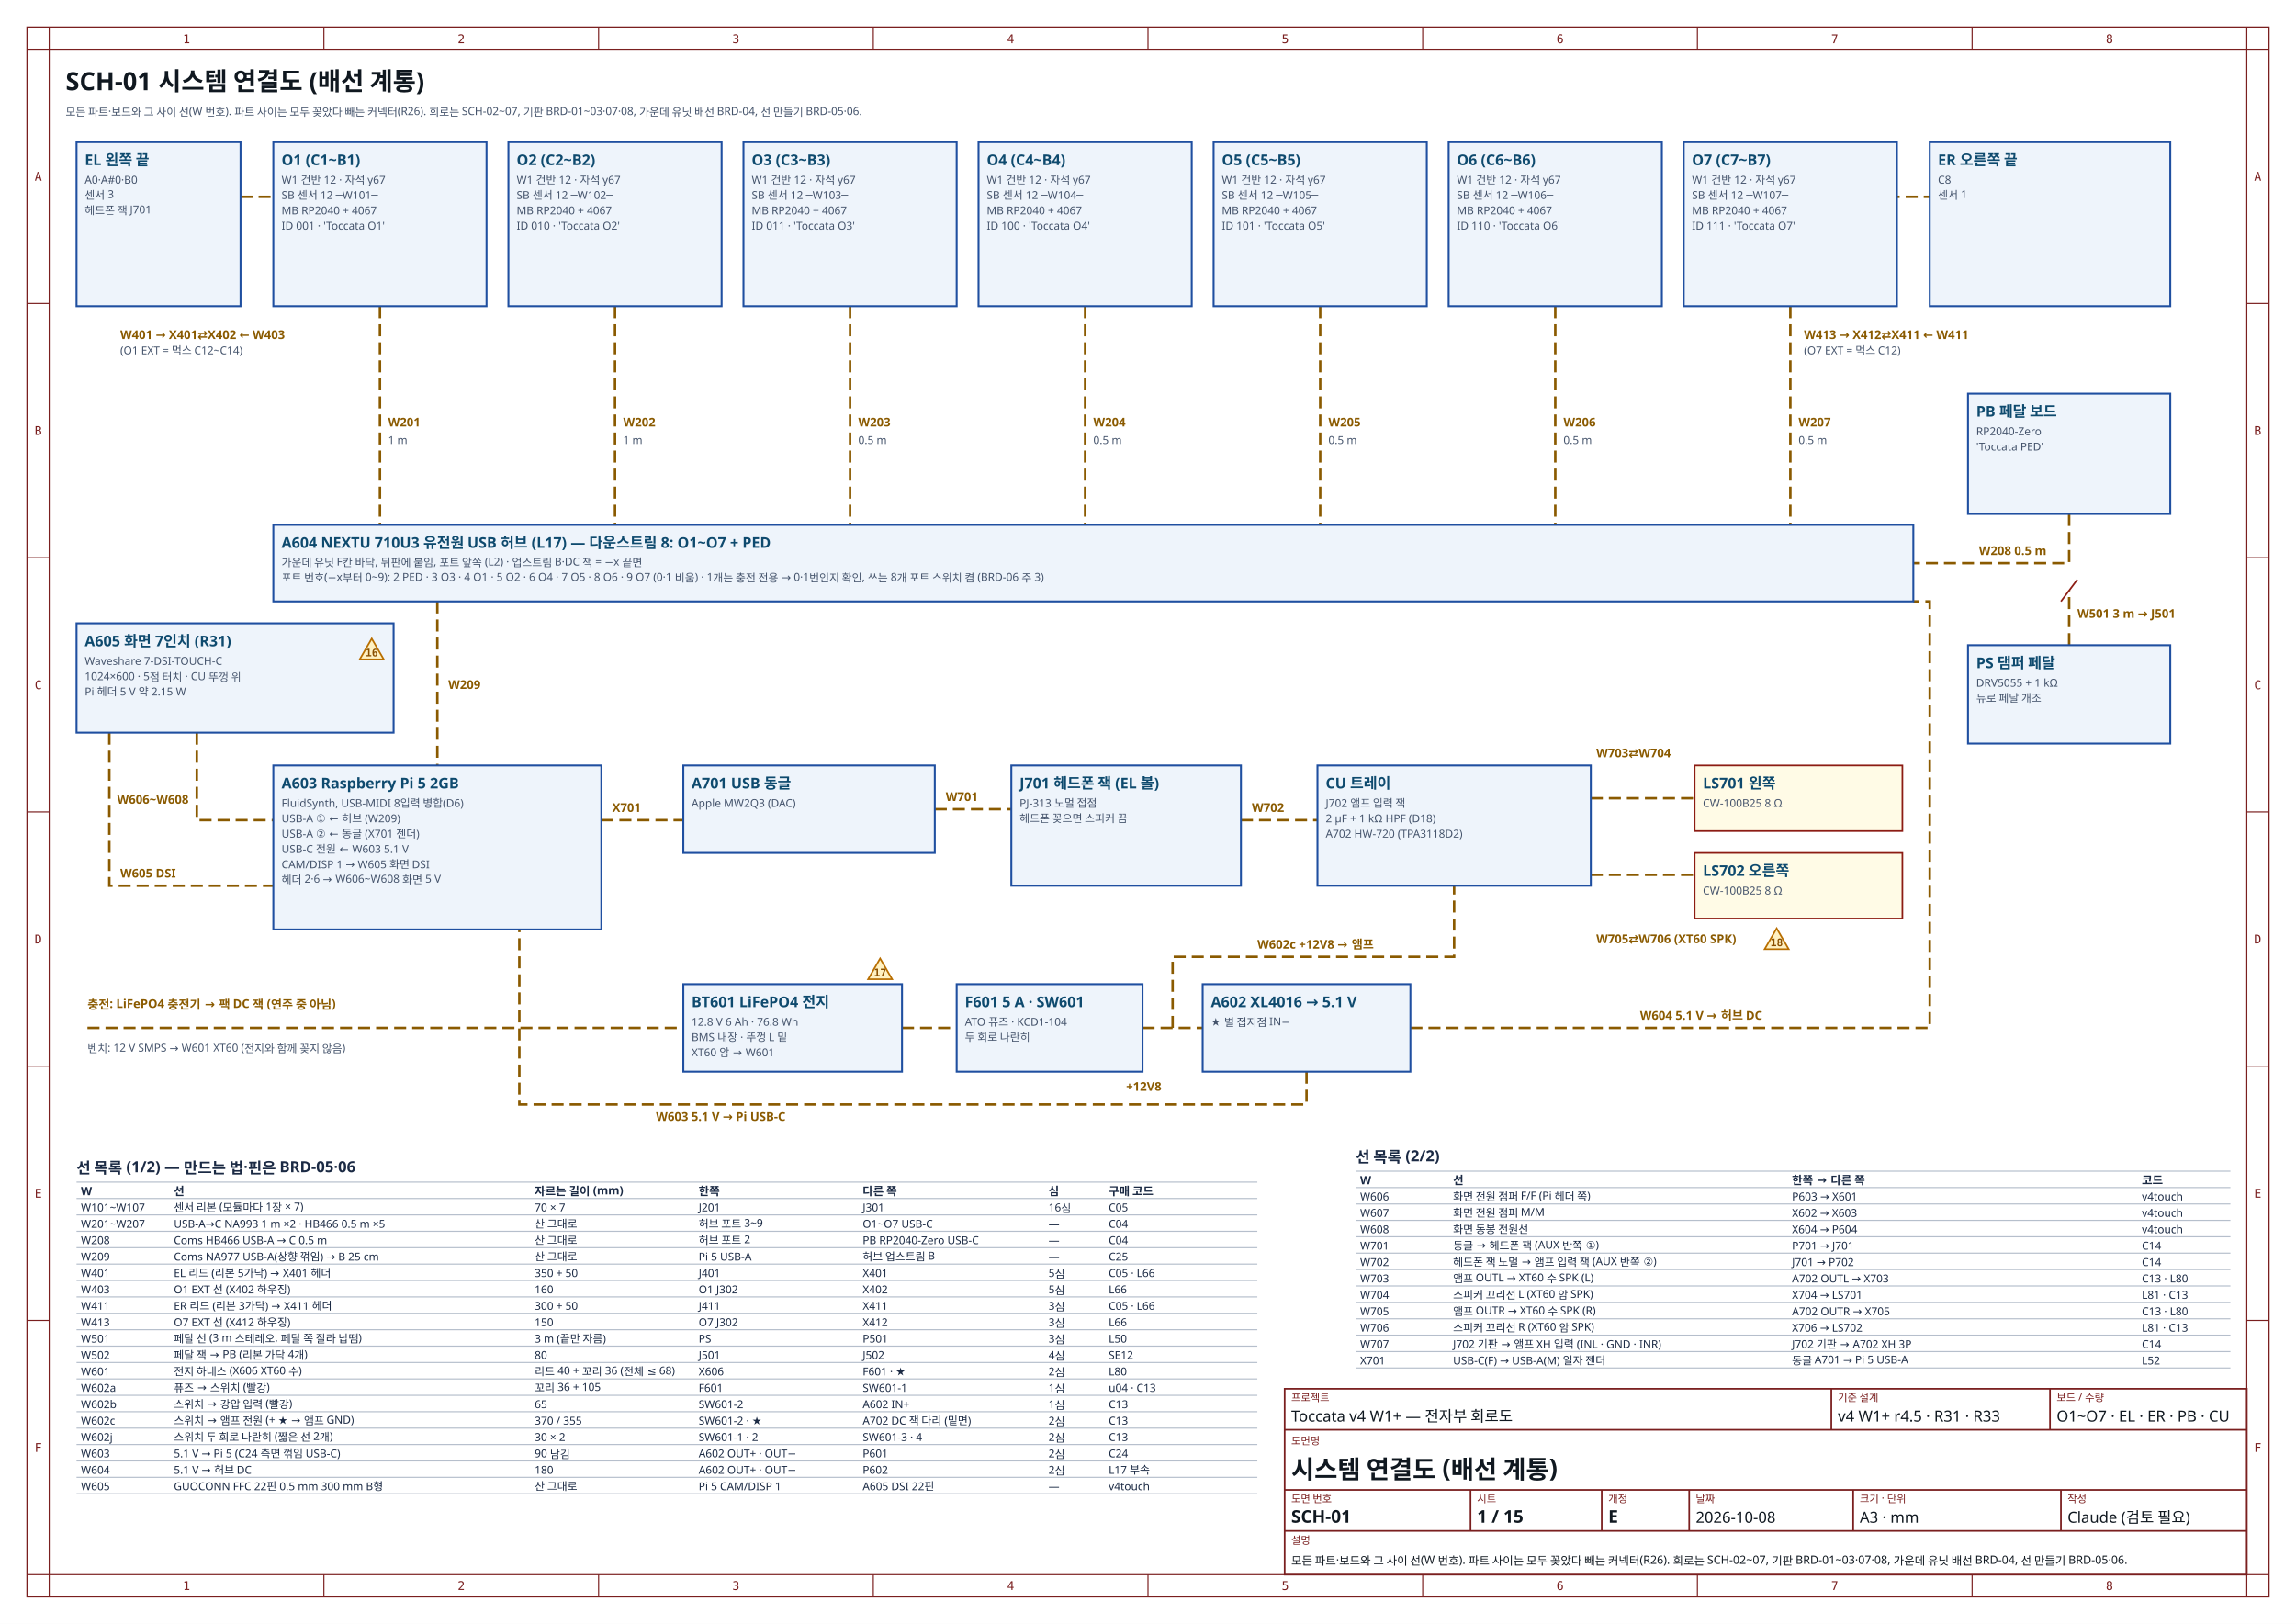
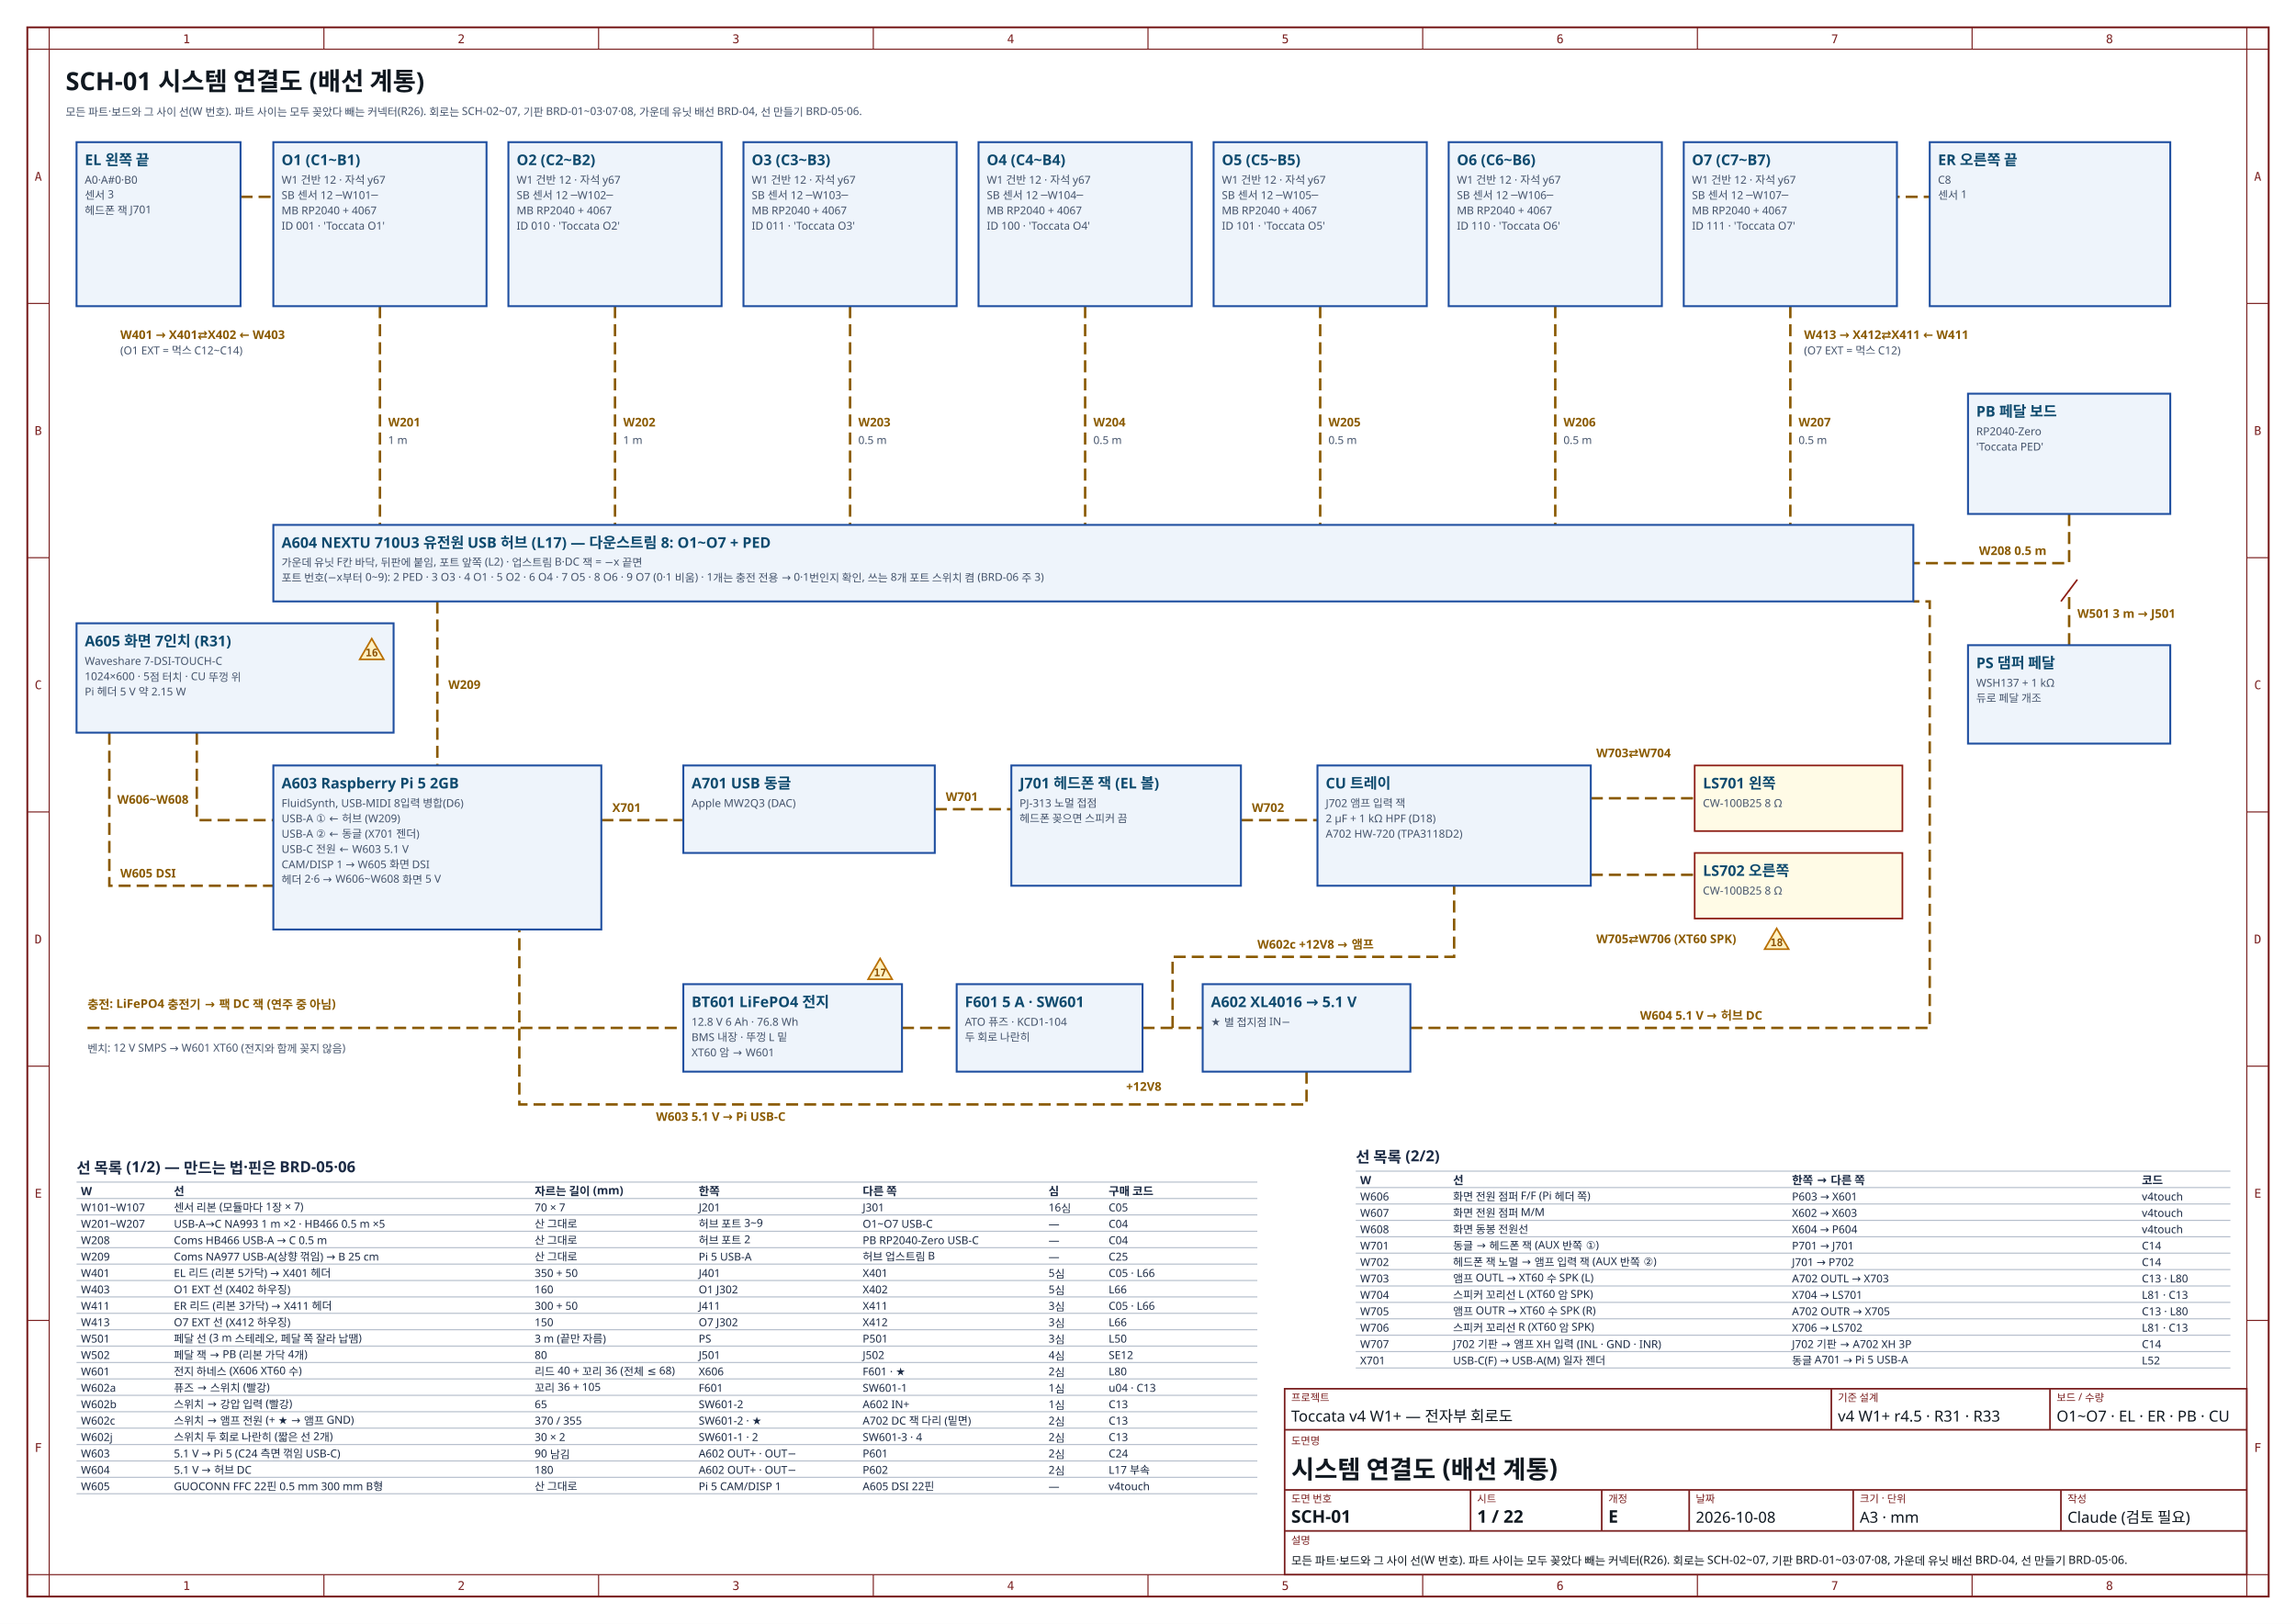
<svg xmlns="http://www.w3.org/2000/svg" viewBox="0 0 420.0 297.0" width="420.0mm" height="297.0mm" font-family="'IBM Plex Sans KR','Apple SD Gothic Neo','Noto Sans KR','Malgun Gothic',sans-serif">
  <style>
.frame{fill:none;stroke:#7a1f1f;stroke-width:.35}
.frame2{fill:none;stroke:#7a1f1f;stroke-width:.2}
.zone{font:2.2px 'IBM Plex Mono',Menlo,Consolas,monospace;fill:#7a1f1f;text-anchor:middle}
.tb{fill:none;stroke:#7a1f1f;stroke-width:.3}
.tbk{font:1.9px 'IBM Plex Sans KR','Apple SD Gothic Neo','Noto Sans KR','Malgun Gothic',sans-serif;fill:#7a1f1f}
.tbv{font:2.8px 'IBM Plex Sans KR','Apple SD Gothic Neo','Noto Sans KR','Malgun Gothic',sans-serif;fill:#101820}
.tbt{font:600 4.6px 'IBM Plex Sans KR','Apple SD Gothic Neo','Noto Sans KR','Malgun Gothic',sans-serif;fill:#101820}
.tbs{font:600 3.2px 'IBM Plex Sans KR','Apple SD Gothic Neo','Noto Sans KR','Malgun Gothic',sans-serif;fill:#101820}
.wire{fill:none;stroke:#0b7a2a;stroke-width:.3;stroke-linecap:round;stroke-linejoin:round}
.bus{fill:none;stroke:#1f4fa0;stroke-width:.8}
.cable{fill:none;stroke:#8a5a00;stroke-width:.45;stroke-dasharray:2.2 1.1}
.jn{fill:#0b7a2a}
.body{fill:#fffbe6;stroke:#8c1c13;stroke-width:.3}
.bodyl{fill:none;stroke:#8c1c13;stroke-width:.3}
.bodyf{fill:#8c1c13;stroke:#8c1c13;stroke-width:.2}
.mod{fill:#eef4fb;stroke:#1f4fa0;stroke-width:.35}
.modl{fill:none;stroke:#1f4fa0;stroke-width:.3}
.pinl{stroke:#8c1c13;stroke-width:.3}
.pinnum{font:1.9px 'IBM Plex Mono',Menlo,Consolas,monospace;fill:#a3281b}
.pinname{font:2.3px 'IBM Plex Mono',Menlo,Consolas,monospace;fill:#0e5e5e}
.pinnameh{font:2.3px 'IBM Plex Sans KR','Apple SD Gothic Neo','Noto Sans KR','Malgun Gothic',sans-serif;fill:#0e5e5e}
.ref{font:600 2.7px 'IBM Plex Sans KR','Apple SD Gothic Neo','Noto Sans KR','Malgun Gothic',sans-serif;fill:#0e4a6e}
.val{font:2.4px 'IBM Plex Sans KR','Apple SD Gothic Neo','Noto Sans KR','Malgun Gothic',sans-serif;fill:#0e4a6e}
.part{font:1.9px 'IBM Plex Sans KR','Apple SD Gothic Neo','Noto Sans KR','Malgun Gothic',sans-serif;fill:#56657a}
.lbl{font:600 2.4px 'IBM Plex Mono',Menlo,Consolas,monospace;fill:#101820}
.glbl{fill:#fff;stroke:#7a1f1f;stroke-width:.3}
.glblt{font:600 2.2px 'IBM Plex Mono',Menlo,Consolas,monospace;fill:#7a1f1f}
.pwr{fill:none;stroke:#7a1f1f;stroke-width:.35}
.pwrt{font:600 2.4px 'IBM Plex Mono',Menlo,Consolas,monospace;fill:#7a1f1f}
.nc{stroke:#1f4fa0;stroke-width:.35}
.note{font:2.35px 'IBM Plex Sans KR','Apple SD Gothic Neo','Noto Sans KR','Malgun Gothic',sans-serif;fill:#1b2a44}
.noteb{font:600 2.8px 'IBM Plex Sans KR','Apple SD Gothic Neo','Noto Sans KR','Malgun Gothic',sans-serif;fill:#1b2a44}
.notes{font:2.0px 'IBM Plex Sans KR','Apple SD Gothic Neo','Noto Sans KR','Malgun Gothic',sans-serif;fill:#44536b}
.box{fill:none;stroke:#8a96ab;stroke-width:.25;stroke-dasharray:1.5 1}
.boxt{font:600 2.6px 'IBM Plex Sans KR','Apple SD Gothic Neo','Noto Sans KR','Malgun Gothic',sans-serif;fill:#44536b}
.tblh{font:600 2.1px 'IBM Plex Sans KR','Apple SD Gothic Neo','Noto Sans KR','Malgun Gothic',sans-serif;fill:#1b2a44}
.tbl{font:2.0px 'IBM Plex Sans KR','Apple SD Gothic Neo','Noto Sans KR','Malgun Gothic',sans-serif;fill:#1b2a44}
.tblm{font:2.0px 'IBM Plex Mono',Menlo,Consolas,monospace;fill:#1b2a44}
.tline{stroke:#b6bfcc;stroke-width:.2}
.chg{fill:#fff1c2;stroke:#b86e00;stroke-width:.3}
.chgt{font:600 1.9px 'IBM Plex Mono',Menlo,Consolas,monospace;fill:#8a4f00;text-anchor:middle}
.cabt{font:600 2.2px 'IBM Plex Sans KR','Apple SD Gothic Neo','Noto Sans KR','Malgun Gothic',sans-serif;fill:#8a5a00}
</style>
  <rect width="420.0" height="297.0" fill="#fff" />
  <rect x="5.0" y="5.0" width="410.0" height="287.0" class="frame" />
  <rect x="9.0" y="9.0" width="402.0" height="279.0" class="frame2" />
  <line x1="9.00" y1="5.0" x2="9.00" y2="9.0" class="frame2" />
  <line x1="9.00" y1="288.0" x2="9.00" y2="292.0" class="frame2" />
  <line x1="59.25" y1="5.0" x2="59.25" y2="9.0" class="frame2" />
  <line x1="59.25" y1="288.0" x2="59.25" y2="292.0" class="frame2" />
  <line x1="109.50" y1="5.0" x2="109.50" y2="9.0" class="frame2" />
  <line x1="109.50" y1="288.0" x2="109.50" y2="292.0" class="frame2" />
  <line x1="159.75" y1="5.0" x2="159.75" y2="9.0" class="frame2" />
  <line x1="159.75" y1="288.0" x2="159.75" y2="292.0" class="frame2" />
  <line x1="210.00" y1="5.0" x2="210.00" y2="9.0" class="frame2" />
  <line x1="210.00" y1="288.0" x2="210.00" y2="292.0" class="frame2" />
  <line x1="260.25" y1="5.0" x2="260.25" y2="9.0" class="frame2" />
  <line x1="260.25" y1="288.0" x2="260.25" y2="292.0" class="frame2" />
  <line x1="310.50" y1="5.0" x2="310.50" y2="9.0" class="frame2" />
  <line x1="310.50" y1="288.0" x2="310.50" y2="292.0" class="frame2" />
  <line x1="360.75" y1="5.0" x2="360.75" y2="9.0" class="frame2" />
  <line x1="360.75" y1="288.0" x2="360.75" y2="292.0" class="frame2" />
  <line x1="411.00" y1="5.0" x2="411.00" y2="9.0" class="frame2" />
  <line x1="411.00" y1="288.0" x2="411.00" y2="292.0" class="frame2" />
  <text x="34.12" y="7.90" class="zone">1</text>
  <text x="34.12" y="290.80" class="zone">1</text>
  <text x="84.38" y="7.90" class="zone">2</text>
  <text x="84.38" y="290.80" class="zone">2</text>
  <text x="134.62" y="7.90" class="zone">3</text>
  <text x="134.62" y="290.80" class="zone">3</text>
  <text x="184.88" y="7.90" class="zone">4</text>
  <text x="184.88" y="290.80" class="zone">4</text>
  <text x="235.12" y="7.90" class="zone">5</text>
  <text x="235.12" y="290.80" class="zone">5</text>
  <text x="285.38" y="7.90" class="zone">6</text>
  <text x="285.38" y="290.80" class="zone">6</text>
  <text x="335.62" y="7.90" class="zone">7</text>
  <text x="335.62" y="290.80" class="zone">7</text>
  <text x="385.88" y="7.90" class="zone">8</text>
  <text x="385.88" y="290.80" class="zone">8</text>
  <line x1="5.0" y1="9.00" x2="9.0" y2="9.00" class="frame2" />
  <line x1="411.0" y1="9.00" x2="415.0" y2="9.00" class="frame2" />
  <line x1="5.0" y1="55.50" x2="9.0" y2="55.50" class="frame2" />
  <line x1="411.0" y1="55.50" x2="415.0" y2="55.50" class="frame2" />
  <line x1="5.0" y1="102.00" x2="9.0" y2="102.00" class="frame2" />
  <line x1="411.0" y1="102.00" x2="415.0" y2="102.00" class="frame2" />
  <line x1="5.0" y1="148.50" x2="9.0" y2="148.50" class="frame2" />
  <line x1="411.0" y1="148.50" x2="415.0" y2="148.50" class="frame2" />
  <line x1="5.0" y1="195.00" x2="9.0" y2="195.00" class="frame2" />
  <line x1="411.0" y1="195.00" x2="415.0" y2="195.00" class="frame2" />
  <line x1="5.0" y1="241.50" x2="9.0" y2="241.50" class="frame2" />
  <line x1="411.0" y1="241.50" x2="415.0" y2="241.50" class="frame2" />
  <line x1="5.0" y1="288.00" x2="9.0" y2="288.00" class="frame2" />
  <line x1="411.0" y1="288.00" x2="415.0" y2="288.00" class="frame2" />
  <text x="7.00" y="33.05" class="zone">A</text>
  <text x="413.00" y="33.05" class="zone">A</text>
  <text x="7.00" y="79.55" class="zone">B</text>
  <text x="413.00" y="79.55" class="zone">B</text>
  <text x="7.00" y="126.05" class="zone">C</text>
  <text x="413.00" y="126.05" class="zone">C</text>
  <text x="7.00" y="172.55" class="zone">D</text>
  <text x="413.00" y="172.55" class="zone">D</text>
  <text x="7.00" y="219.05" class="zone">E</text>
  <text x="413.00" y="219.05" class="zone">E</text>
  <text x="7.00" y="265.55" class="zone">F</text>
  <text x="413.00" y="265.55" class="zone">F</text>
  <rect x="235.00" y="254.00" width="176.0" height="34.0" class="tb" fill="#fff" />
  <line x1="235.00" y1="261.50" x2="411.00" y2="261.50" class="tb" />
  <line x1="235.00" y1="272.50" x2="411.00" y2="272.50" class="tb" />
  <line x1="235.00" y1="280.00" x2="411.00" y2="280.00" class="tb" />
  <text x="236.20" y="256.30" class="tbk">프로젝트</text>
  <text x="236.20" y="260.00" class="tbv">Toccata v4 W1+ — 전자부 회로도</text>
  <text x="336.20" y="256.30" class="tbk">기준 설계</text>
  <text x="336.20" y="260.00" class="tbv">v4 W1+ r4.5 · R31 · R33</text>
  <line x1="335.00" y1="254.00" x2="335.00" y2="261.50" class="tb" />
  <text x="376.20" y="256.30" class="tbk">보드 / 수량</text>
  <text x="376.20" y="260.00" class="tbv">O1~O7 · EL · ER · PB · CU</text>
  <line x1="375.00" y1="254.00" x2="375.00" y2="261.50" class="tb" />
  <text x="236.20" y="264.20" class="tbk">도면명</text>
  <text x="236.20" y="270.40" class="tbt">시스템 연결도 (배선 계통)</text>
  <text x="236.20" y="274.80" class="tbk">도면 번호</text>
  <text x="236.20" y="278.50" class="tbs">SCH-01</text>
  <text x="270.20" y="274.80" class="tbk">시트</text>
-   <text x="270.20" y="278.50" class="tbs">1 / 15</text>
+   <text x="270.20" y="278.50" class="tbs">1 / 22</text>
  <line x1="269.00" y1="272.50" x2="269.00" y2="280.00" class="tb" />
  <text x="294.20" y="274.80" class="tbk">개정</text>
  <text x="294.20" y="278.50" class="tbs">E</text>
  <line x1="293.00" y1="272.50" x2="293.00" y2="280.00" class="tb" />
  <text x="310.20" y="274.80" class="tbk">날짜</text>
  <text x="310.20" y="278.50" class="tbv">2026-10-08</text>
  <line x1="309.00" y1="272.50" x2="309.00" y2="280.00" class="tb" />
  <text x="340.20" y="274.80" class="tbk">크기 · 단위</text>
  <text x="340.20" y="278.50" class="tbv">A3 · mm</text>
  <line x1="339.00" y1="272.50" x2="339.00" y2="280.00" class="tb" />
  <text x="378.20" y="274.80" class="tbk">작성</text>
  <text x="378.20" y="278.50" class="tbv">Claude (검토 필요)</text>
  <line x1="377.00" y1="272.50" x2="377.00" y2="280.00" class="tb" />
  <text x="236.20" y="282.40" class="tbk">설명</text>
  <text x="236.20" y="286.20" class="tbv" style="font-size:2.1px">모든 파트·보드와 그 사이 선(W 번호). 파트 사이는 모두 꽂았다 빼는 커넥터(R26). 회로는 SCH-02~07, 기판 BRD-01~03·07·08, 가운데 유닛 배선 BRD-04, 선 만들기 BRD-05·06.</text>
  <path d="M69.50,56.00 L69.50,96.00" class="cable" />
  <path d="M112.50,56.00 L112.50,96.00" class="cable" />
  <path d="M155.50,56.00 L155.50,96.00" class="cable" />
  <path d="M198.50,56.00 L198.50,96.00" class="cable" />
  <path d="M241.50,56.00 L241.50,96.00" class="cable" />
  <path d="M284.50,56.00 L284.50,96.00" class="cable" />
  <path d="M327.50,56.00 L327.50,96.00" class="cable" />
  <path d="M44.00,36.00 L50.00,36.00" class="cable" />
  <path d="M342.00,36.00 L353.00,36.00" class="cable" />
  <path d="M378.50,94.00 L378.50,103.00 L350.00,103.00" class="cable" />
  <path d="M378.50,118.00 L378.50,108.00" class="cable" />
  <path d="M20.00,134.00 L20.00,162.00 L50.00,162.00" class="cable" />
  <path d="M36.00,134.00 L36.00,150.00 L50.00,150.00" class="cable" />
  <path d="M80.00,110.00 L80.00,140.00" class="cable" />
  <path d="M110.00,150.00 L125.00,150.00" class="cable" />
  <path d="M171.00,148.00 L185.00,148.00" class="cable" />
  <path d="M227.00,150.00 L241.00,150.00" class="cable" />
  <path d="M291.00,146.00 L310.00,146.00" class="cable" />
  <path d="M291.00,160.00 L310.00,160.00" class="cable" />
  <path d="M165.00,188.00 L175.00,188.00" class="cable" />
  <path d="M209.00,188.00 L220.00,188.00" class="cable" />
  <path d="M214.50,188.00 L214.50,175.00 L266.00,175.00 L266.00,162.00" class="cable" />
  <path d="M239.00,196.00 L239.00,202.00 L95.00,202.00 L95.00,170.00" class="cable" />
  <path d="M258.00,188.00 L353.00,188.00 L353.00,110.00 L350.00,110.00" class="cable" />
  <path d="M16.00,188.00 L125.00,188.00" class="cable" />
  <rect x="14.00" y="26.00" width="30.00" height="30.00" class="mod" />
  <rect x="50.00" y="26.00" width="39.00" height="30.00" class="mod" />
  <rect x="93.00" y="26.00" width="39.00" height="30.00" class="mod" />
  <rect x="136.00" y="26.00" width="39.00" height="30.00" class="mod" />
  <rect x="179.00" y="26.00" width="39.00" height="30.00" class="mod" />
  <rect x="222.00" y="26.00" width="39.00" height="30.00" class="mod" />
  <rect x="265.00" y="26.00" width="39.00" height="30.00" class="mod" />
  <rect x="308.00" y="26.00" width="39.00" height="30.00" class="mod" />
  <rect x="353.00" y="26.00" width="44.00" height="30.00" class="mod" />
  <rect x="50.00" y="96.00" width="300.00" height="14.00" class="mod" />
  <rect x="360.00" y="72.00" width="37.00" height="22.00" class="mod" />
  <rect x="360.00" y="118.00" width="37.00" height="18.00" class="mod" />
  <rect x="50.00" y="140.00" width="60.00" height="30.00" class="mod" />
  <rect x="14.00" y="114.00" width="58.00" height="20.00" class="mod" />
  <rect x="125.00" y="140.00" width="46.00" height="16.00" class="mod" />
  <rect x="185.00" y="140.00" width="42.00" height="22.00" class="mod" />
  <rect x="241.00" y="140.00" width="50.00" height="22.00" class="mod" />
  <rect x="310.00" y="140.00" width="38.00" height="12.00" class="body" />
  <rect x="310.00" y="156.00" width="38.00" height="12.00" class="body" />
  <rect x="125.00" y="180.00" width="40.00" height="16.00" class="mod" />
  <rect x="175.00" y="180.00" width="34.00" height="16.00" class="mod" />
  <rect x="220.00" y="180.00" width="38.00" height="16.00" class="mod" />
  <text x="15.50" y="30.20" class="ref">EL 왼쪽 끝</text>
  <text x="15.50" y="33.60" class="notes">A0·A#0·B0</text>
  <text x="15.50" y="36.40" class="notes">센서 3</text>
  <text x="15.50" y="39.20" class="notes">헤드폰 잭 J701</text>
  <text x="51.50" y="30.20" class="ref">O1 (C1~B1)</text>
  <text x="51.50" y="33.60" class="notes">W1 건반 12 · 자석 y67</text>
  <text x="51.50" y="36.40" class="notes">SB 센서 12 ─W101─</text>
  <text x="51.50" y="39.20" class="notes">MB RP2040 + 4067</text>
  <text x="51.50" y="42.00" class="notes">ID 001 · 'Toccata O1'</text>
  <text x="71.00" y="78.00" class="cabt">W201</text>
  <text x="71.00" y="81.20" class="notes">1 m</text>
  <text x="94.50" y="30.20" class="ref">O2 (C2~B2)</text>
  <text x="94.50" y="33.60" class="notes">W1 건반 12 · 자석 y67</text>
  <text x="94.50" y="36.40" class="notes">SB 센서 12 ─W102─</text>
  <text x="94.50" y="39.20" class="notes">MB RP2040 + 4067</text>
  <text x="94.50" y="42.00" class="notes">ID 010 · 'Toccata O2'</text>
  <text x="114.00" y="78.00" class="cabt">W202</text>
  <text x="114.00" y="81.20" class="notes">1 m</text>
  <text x="137.50" y="30.20" class="ref">O3 (C3~B3)</text>
  <text x="137.50" y="33.60" class="notes">W1 건반 12 · 자석 y67</text>
  <text x="137.50" y="36.40" class="notes">SB 센서 12 ─W103─</text>
  <text x="137.50" y="39.20" class="notes">MB RP2040 + 4067</text>
  <text x="137.50" y="42.00" class="notes">ID 011 · 'Toccata O3'</text>
  <text x="157.00" y="78.00" class="cabt">W203</text>
  <text x="157.00" y="81.20" class="notes">0.5 m</text>
  <text x="180.50" y="30.20" class="ref">O4 (C4~B4)</text>
  <text x="180.50" y="33.60" class="notes">W1 건반 12 · 자석 y67</text>
  <text x="180.50" y="36.40" class="notes">SB 센서 12 ─W104─</text>
  <text x="180.50" y="39.20" class="notes">MB RP2040 + 4067</text>
  <text x="180.50" y="42.00" class="notes">ID 100 · 'Toccata O4'</text>
  <text x="200.00" y="78.00" class="cabt">W204</text>
  <text x="200.00" y="81.20" class="notes">0.5 m</text>
  <text x="223.50" y="30.20" class="ref">O5 (C5~B5)</text>
  <text x="223.50" y="33.60" class="notes">W1 건반 12 · 자석 y67</text>
  <text x="223.50" y="36.40" class="notes">SB 센서 12 ─W105─</text>
  <text x="223.50" y="39.20" class="notes">MB RP2040 + 4067</text>
  <text x="223.50" y="42.00" class="notes">ID 101 · 'Toccata O5'</text>
  <text x="243.00" y="78.00" class="cabt">W205</text>
  <text x="243.00" y="81.20" class="notes">0.5 m</text>
  <text x="266.50" y="30.20" class="ref">O6 (C6~B6)</text>
  <text x="266.50" y="33.60" class="notes">W1 건반 12 · 자석 y67</text>
  <text x="266.50" y="36.40" class="notes">SB 센서 12 ─W106─</text>
  <text x="266.50" y="39.20" class="notes">MB RP2040 + 4067</text>
  <text x="266.50" y="42.00" class="notes">ID 110 · 'Toccata O6'</text>
  <text x="286.00" y="78.00" class="cabt">W206</text>
  <text x="286.00" y="81.20" class="notes">0.5 m</text>
  <text x="309.50" y="30.20" class="ref">O7 (C7~B7)</text>
  <text x="309.50" y="33.60" class="notes">W1 건반 12 · 자석 y67</text>
  <text x="309.50" y="36.40" class="notes">SB 센서 12 ─W107─</text>
  <text x="309.50" y="39.20" class="notes">MB RP2040 + 4067</text>
  <text x="309.50" y="42.00" class="notes">ID 111 · 'Toccata O7'</text>
  <text x="329.00" y="78.00" class="cabt">W207</text>
  <text x="329.00" y="81.20" class="notes">0.5 m</text>
  <text x="354.50" y="30.20" class="ref">ER 오른쪽 끝</text>
  <text x="354.50" y="33.60" class="notes">C8</text>
  <text x="354.50" y="36.40" class="notes">센서 1</text>
  <text x="22.00" y="62.00" class="cabt">W401 → X401⇄X402 ← W403</text>
  <text x="22.00" y="64.80" class="notes">(O1 EXT = 먹스 C12~C14)</text>
  <text x="330.00" y="62.00" class="cabt">W413 → X412⇄X411 ← W411</text>
  <text x="330.00" y="64.80" class="notes">(O7 EXT = 먹스 C12)</text>
  <text x="51.50" y="100.20" class="ref">A604 NEXTU 710U3 유전원 USB 허브 (L17) — 다운스트림 8: O1~O7 + PED</text>
  <text x="51.50" y="103.60" class="notes">가운데 유닛 F칸 바닥, 뒤판에 붙임, 포트 앞쪽 (L2) · 업스트림 B·DC 잭 = −x 끝면</text>
  <text x="51.50" y="106.40" class="notes">포트 번호(−x부터 0~9): 2 PED · 3 O3 · 4 O1 · 5 O2 · 6 O4 · 7 O5 · 8 O6 · 9 O7 (0·1 비움) · 1개는 충전 전용 → 0·1번인지 확인, 쓰는 8개 포트 스위치 켬 (BRD-06 주 3)</text>
  <text x="361.50" y="76.20" class="ref">PB 페달 보드</text>
  <text x="361.50" y="79.60" class="notes">RP2040-Zero</text>
  <text x="361.50" y="82.40" class="notes">'Toccata PED'</text>
  <text x="362.00" y="101.50" class="cabt">W208 0.5 m</text>
  <text x="361.50" y="122.20" class="ref">PS 댐퍼 페달</text>
-   <text x="361.50" y="125.60" class="notes">DRV5055 + 1 kΩ</text>
+   <text x="361.50" y="125.60" class="notes">WSH137 + 1 kΩ</text>
  <text x="361.50" y="128.40" class="notes">듀로 페달 개조</text>
  <text x="380.00" y="113.00" class="cabt">W501 3 m → J501</text>
  <line x1="377.00" y1="110.00" x2="380.00" y2="106.00" class="bodyl" />
  <text x="51.50" y="144.20" class="ref">A603 Raspberry Pi 5 2GB</text>
  <text x="51.50" y="147.60" class="notes">FluidSynth, USB-MIDI 8입력 병합(D6)</text>
  <text x="51.50" y="150.40" class="notes">USB-A ① ← 허브 (W209)</text>
  <text x="51.50" y="153.20" class="notes">USB-A ② ← 동글 (X701 젠더)</text>
  <text x="51.50" y="156.00" class="notes">USB-C 전원 ← W603 5.1 V</text>
  <text x="51.50" y="158.80" class="notes">CAM/DISP 1 → W605 화면 DSI</text>
  <text x="51.50" y="161.60" class="notes">헤더 2·6 → W606~W608 화면 5 V</text>
  <text x="15.50" y="118.20" class="ref">A605 화면 7인치 (R31)</text>
  <text x="15.50" y="121.60" class="notes">Waveshare 7-DSI-TOUCH-C</text>
  <text x="15.50" y="124.40" class="notes">1024×600 · 5점 터치 · CU 뚜껑 위</text>
  <text x="15.50" y="127.20" class="notes">Pi 헤더 5 V 약 2.15 W</text>
  <text x="22.00" y="160.50" class="cabt">W605 DSI</text>
  <text x="34.50" y="147.00" class="cabt" text-anchor="end">W606~W608</text>
  <text x="82.00" y="126.00" class="cabt">W209</text>
  <text x="126.50" y="144.20" class="ref">A701 USB 동글</text>
  <text x="126.50" y="147.60" class="notes">Apple MW2Q3 (DAC)</text>
  <text x="112.00" y="148.50" class="cabt">X701</text>
  <text x="186.50" y="144.20" class="ref">J701 헤드폰 잭 (EL 볼)</text>
  <text x="186.50" y="147.60" class="notes">PJ-313 노멀 접점</text>
  <text x="186.50" y="150.40" class="notes">헤드폰 꽂으면 스피커 끔</text>
  <text x="173.00" y="146.50" class="cabt">W701</text>
  <text x="242.50" y="144.20" class="ref">CU 트레이</text>
  <text x="242.50" y="147.60" class="notes">J702 앰프 입력 잭</text>
  <text x="242.50" y="150.40" class="notes">2 µF + 1 kΩ HPF (D18)</text>
  <text x="242.50" y="153.20" class="notes">A702 HW-720 (TPA3118D2)</text>
  <text x="229.00" y="148.50" class="cabt">W702</text>
  <text x="311.50" y="144.20" class="ref">LS701 왼쪽</text>
  <text x="311.50" y="147.60" class="notes">CW-100B25 8 Ω</text>
  <text x="311.50" y="160.20" class="ref">LS702 오른쪽</text>
  <text x="311.50" y="163.60" class="notes">CW-100B25 8 Ω</text>
  <text x="292.00" y="138.50" class="cabt">W703⇄W704</text>
  <text x="292.00" y="172.50" class="cabt">W705⇄W706 (XT60 SPK)</text>
  <text x="126.50" y="184.20" class="ref">BT601 LiFePO4 전지</text>
  <text x="126.50" y="187.60" class="notes">12.8 V 6 Ah · 76.8 Wh</text>
  <text x="126.50" y="190.40" class="notes">BMS 내장 · 뚜껑 L 밑</text>
  <text x="126.50" y="193.20" class="notes">XT60 암 → W601</text>
  <text x="176.50" y="184.20" class="ref">F601 5 A · SW601</text>
  <text x="176.50" y="187.60" class="notes">ATO 퓨즈 · KCD1-104</text>
  <text x="176.50" y="190.40" class="notes">두 회로 나란히</text>
  <text x="221.50" y="184.20" class="ref">A602 XL4016 → 5.1 V</text>
  <text x="221.50" y="187.60" class="notes">★ 별 접지점 IN−</text>
  <text x="206.00" y="199.50" class="cabt">+12V8</text>
  <text x="230.00" y="173.50" class="cabt">W602c +12V8 → 앰프</text>
  <text x="120.00" y="205.00" class="cabt">W603 5.1 V → Pi USB-C</text>
  <text x="300.00" y="186.50" class="cabt">W604 5.1 V → 허브 DC</text>
  <text x="16.00" y="184.50" class="cabt">충전: LiFePO4 충전기 → 팩 DC 잭 (연주 중 아님)</text>
  <text x="16.00" y="192.50" class="notes">벤치: 12 V SMPS → W601 XT60 (전지와 함께 꽂지 않음)</text>
  <text x="14.00" y="214.60" class="noteb">선 목록 (1/2) — 만드는 법·핀은 BRD-05·06</text>
  <line x1="14.00" y1="216.20" x2="230.00" y2="216.20" class="tline" />
  <text x="14.80" y="218.60" class="tblh">W</text>
  <text x="31.80" y="218.60" class="tblh">선</text>
  <text x="97.80" y="218.60" class="tblh">자르는 길이 (mm)</text>
  <text x="127.80" y="218.60" class="tblh">한쪽</text>
  <text x="157.80" y="218.60" class="tblh">다른 쪽</text>
  <text x="191.80" y="218.60" class="tblh">심</text>
  <text x="202.80" y="218.60" class="tblh">구매 코드</text>
  <line x1="14.00" y1="219.20" x2="230.00" y2="219.20" class="tline" />
  <text x="14.80" y="221.55" class="tbl">W101~W107</text>
  <text x="31.80" y="221.55" class="tbl">센서 리본 (모듈마다 1장 × 7)</text>
  <text x="97.80" y="221.55" class="tbl">70 × 7</text>
  <text x="127.80" y="221.55" class="tbl">J201</text>
  <text x="157.80" y="221.55" class="tbl">J301</text>
  <text x="191.80" y="221.55" class="tbl">16심</text>
  <text x="202.80" y="221.55" class="tbl">C05</text>
  <line x1="14.00" y1="222.20" x2="230.00" y2="222.20" class="tline" />
  <text x="14.80" y="224.55" class="tbl">W201~W207</text>
  <text x="31.80" y="224.55" class="tbl">USB-A→C NA993 1 m ×2 · HB466 0.5 m ×5</text>
  <text x="97.80" y="224.55" class="tbl">산 그대로</text>
  <text x="127.80" y="224.55" class="tbl">허브 포트 3~9</text>
  <text x="157.80" y="224.55" class="tbl">O1~O7 USB-C</text>
  <text x="191.80" y="224.55" class="tbl">—</text>
  <text x="202.80" y="224.55" class="tbl">C04</text>
  <line x1="14.00" y1="225.20" x2="230.00" y2="225.20" class="tline" />
  <text x="14.80" y="227.55" class="tbl">W208</text>
  <text x="31.80" y="227.55" class="tbl">Coms HB466 USB-A → C 0.5 m</text>
  <text x="97.80" y="227.55" class="tbl">산 그대로</text>
  <text x="127.80" y="227.55" class="tbl">허브 포트 2</text>
  <text x="157.80" y="227.55" class="tbl">PB RP2040-Zero USB-C</text>
  <text x="191.80" y="227.55" class="tbl">—</text>
  <text x="202.80" y="227.55" class="tbl">C04</text>
  <line x1="14.00" y1="228.20" x2="230.00" y2="228.20" class="tline" />
  <text x="14.80" y="230.55" class="tbl">W209</text>
  <text x="31.80" y="230.55" class="tbl">Coms NA977 USB-A(상향 꺾임) → B 25 cm</text>
  <text x="97.80" y="230.55" class="tbl">산 그대로</text>
  <text x="127.80" y="230.55" class="tbl">Pi 5 USB-A</text>
  <text x="157.80" y="230.55" class="tbl">허브 업스트림 B</text>
  <text x="191.80" y="230.55" class="tbl">—</text>
  <text x="202.80" y="230.55" class="tbl">C25</text>
  <line x1="14.00" y1="231.20" x2="230.00" y2="231.20" class="tline" />
  <text x="14.80" y="233.55" class="tbl">W401</text>
  <text x="31.80" y="233.55" class="tbl">EL 리드 (리본 5가닥) → X401 헤더</text>
  <text x="97.80" y="233.55" class="tbl">350 + 50</text>
  <text x="127.80" y="233.55" class="tbl">J401</text>
  <text x="157.80" y="233.55" class="tbl">X401</text>
  <text x="191.80" y="233.55" class="tbl">5심</text>
  <text x="202.80" y="233.55" class="tbl">C05 · L66</text>
  <line x1="14.00" y1="234.20" x2="230.00" y2="234.20" class="tline" />
  <text x="14.80" y="236.55" class="tbl">W403</text>
  <text x="31.80" y="236.55" class="tbl">O1 EXT 선 (X402 하우징)</text>
  <text x="97.80" y="236.55" class="tbl">160</text>
  <text x="127.80" y="236.55" class="tbl">O1 J302</text>
  <text x="157.80" y="236.55" class="tbl">X402</text>
  <text x="191.80" y="236.55" class="tbl">5심</text>
  <text x="202.80" y="236.55" class="tbl">L66</text>
  <line x1="14.00" y1="237.20" x2="230.00" y2="237.20" class="tline" />
  <text x="14.80" y="239.55" class="tbl">W411</text>
  <text x="31.80" y="239.55" class="tbl">ER 리드 (리본 3가닥) → X411 헤더</text>
  <text x="97.80" y="239.55" class="tbl">300 + 50</text>
  <text x="127.80" y="239.55" class="tbl">J411</text>
  <text x="157.80" y="239.55" class="tbl">X411</text>
  <text x="191.80" y="239.55" class="tbl">3심</text>
  <text x="202.80" y="239.55" class="tbl">C05 · L66</text>
  <line x1="14.00" y1="240.20" x2="230.00" y2="240.20" class="tline" />
  <text x="14.80" y="242.55" class="tbl">W413</text>
  <text x="31.80" y="242.55" class="tbl">O7 EXT 선 (X412 하우징)</text>
  <text x="97.80" y="242.55" class="tbl">150</text>
  <text x="127.80" y="242.55" class="tbl">O7 J302</text>
  <text x="157.80" y="242.55" class="tbl">X412</text>
  <text x="191.80" y="242.55" class="tbl">3심</text>
  <text x="202.80" y="242.55" class="tbl">L66</text>
  <line x1="14.00" y1="243.20" x2="230.00" y2="243.20" class="tline" />
  <text x="14.80" y="245.55" class="tbl">W501</text>
  <text x="31.80" y="245.55" class="tbl">페달 선 (3 m 스테레오, 페달 쪽 잘라 납땜)</text>
  <text x="97.80" y="245.55" class="tbl">3 m (끝만 자름)</text>
  <text x="127.80" y="245.55" class="tbl">PS</text>
  <text x="157.80" y="245.55" class="tbl">P501</text>
  <text x="191.80" y="245.55" class="tbl">3심</text>
  <text x="202.80" y="245.55" class="tbl">L50</text>
  <line x1="14.00" y1="246.20" x2="230.00" y2="246.20" class="tline" />
  <text x="14.80" y="248.55" class="tbl">W502</text>
  <text x="31.80" y="248.55" class="tbl">페달 잭 → PB (리본 가닥 4개)</text>
  <text x="97.80" y="248.55" class="tbl">80</text>
  <text x="127.80" y="248.55" class="tbl">J501</text>
  <text x="157.80" y="248.55" class="tbl">J502</text>
  <text x="191.80" y="248.55" class="tbl">4심</text>
  <text x="202.80" y="248.55" class="tbl">SE12</text>
  <line x1="14.00" y1="249.20" x2="230.00" y2="249.20" class="tline" />
  <text x="14.80" y="251.55" class="tbl">W601</text>
  <text x="31.80" y="251.55" class="tbl">전지 하네스 (X606 XT60 수)</text>
  <text x="97.80" y="251.55" class="tbl">리드 40 + 꼬리 36 (전체 ≤ 68)</text>
  <text x="127.80" y="251.55" class="tbl">X606</text>
  <text x="157.80" y="251.55" class="tbl">F601 · ★</text>
  <text x="191.80" y="251.55" class="tbl">2심</text>
  <text x="202.80" y="251.55" class="tbl">L80</text>
  <line x1="14.00" y1="252.20" x2="230.00" y2="252.20" class="tline" />
  <text x="14.80" y="254.55" class="tbl">W602a</text>
  <text x="31.80" y="254.55" class="tbl">퓨즈 → 스위치 (빨강)</text>
  <text x="97.80" y="254.55" class="tbl">꼬리 36 + 105</text>
  <text x="127.80" y="254.55" class="tbl">F601</text>
  <text x="157.80" y="254.55" class="tbl">SW601-1</text>
  <text x="191.80" y="254.55" class="tbl">1심</text>
  <text x="202.80" y="254.55" class="tbl">u04 · C13</text>
  <line x1="14.00" y1="255.20" x2="230.00" y2="255.20" class="tline" />
  <text x="14.80" y="257.55" class="tbl">W602b</text>
  <text x="31.80" y="257.55" class="tbl">스위치 → 강압 입력 (빨강)</text>
  <text x="97.80" y="257.55" class="tbl">65</text>
  <text x="127.80" y="257.55" class="tbl">SW601-2</text>
  <text x="157.80" y="257.55" class="tbl">A602 IN+</text>
  <text x="191.80" y="257.55" class="tbl">1심</text>
  <text x="202.80" y="257.55" class="tbl">C13</text>
  <line x1="14.00" y1="258.20" x2="230.00" y2="258.20" class="tline" />
  <text x="14.80" y="260.55" class="tbl">W602c</text>
  <text x="31.80" y="260.55" class="tbl">스위치 → 앰프 전원 (+ ★ → 앰프 GND)</text>
  <text x="97.80" y="260.55" class="tbl">370 / 355</text>
  <text x="127.80" y="260.55" class="tbl">SW601-2 · ★</text>
  <text x="157.80" y="260.55" class="tbl">A702 DC 잭 다리 (밑면)</text>
  <text x="191.80" y="260.55" class="tbl">2심</text>
  <text x="202.80" y="260.55" class="tbl">C13</text>
  <line x1="14.00" y1="261.20" x2="230.00" y2="261.20" class="tline" />
  <text x="14.80" y="263.55" class="tbl">W602j</text>
  <text x="31.80" y="263.55" class="tbl">스위치 두 회로 나란히 (짧은 선 2개)</text>
  <text x="97.80" y="263.55" class="tbl">30 × 2</text>
  <text x="127.80" y="263.55" class="tbl">SW601-1 · 2</text>
  <text x="157.80" y="263.55" class="tbl">SW601-3 · 4</text>
  <text x="191.80" y="263.55" class="tbl">2심</text>
  <text x="202.80" y="263.55" class="tbl">C13</text>
  <line x1="14.00" y1="264.20" x2="230.00" y2="264.20" class="tline" />
  <text x="14.80" y="266.55" class="tbl">W603</text>
  <text x="31.80" y="266.55" class="tbl">5.1 V → Pi 5 (C24 측면 꺾임 USB-C)</text>
  <text x="97.80" y="266.55" class="tbl">90 남김</text>
  <text x="127.80" y="266.55" class="tbl">A602 OUT+ · OUT−</text>
  <text x="157.80" y="266.55" class="tbl">P601</text>
  <text x="191.80" y="266.55" class="tbl">2심</text>
  <text x="202.80" y="266.55" class="tbl">C24</text>
  <line x1="14.00" y1="267.20" x2="230.00" y2="267.20" class="tline" />
  <text x="14.80" y="269.55" class="tbl">W604</text>
  <text x="31.80" y="269.55" class="tbl">5.1 V → 허브 DC</text>
  <text x="97.80" y="269.55" class="tbl">180</text>
  <text x="127.80" y="269.55" class="tbl">A602 OUT+ · OUT−</text>
  <text x="157.80" y="269.55" class="tbl">P602</text>
  <text x="191.80" y="269.55" class="tbl">2심</text>
  <text x="202.80" y="269.55" class="tbl">L17 부속</text>
  <line x1="14.00" y1="270.20" x2="230.00" y2="270.20" class="tline" />
  <text x="14.80" y="272.55" class="tbl">W605</text>
  <text x="31.80" y="272.55" class="tbl">GUOCONN FFC 22핀 0.5 mm 300 mm B형</text>
  <text x="97.80" y="272.55" class="tbl">산 그대로</text>
  <text x="127.80" y="272.55" class="tbl">Pi 5 CAM/DISP 1</text>
  <text x="157.80" y="272.55" class="tbl">A605 DSI 22핀</text>
  <text x="191.80" y="272.55" class="tbl">—</text>
  <text x="202.80" y="272.55" class="tbl">v4touch</text>
  <line x1="14.00" y1="273.20" x2="230.00" y2="273.20" class="tline" />
  <text x="248.00" y="212.60" class="noteb">선 목록 (2/2)</text>
  <line x1="248.00" y1="214.20" x2="408.00" y2="214.20" class="tline" />
  <text x="248.80" y="216.60" class="tblh">W</text>
  <text x="265.80" y="216.60" class="tblh">선</text>
  <text x="327.80" y="216.60" class="tblh">한쪽 → 다른 쪽</text>
  <text x="391.80" y="216.60" class="tblh">코드</text>
  <line x1="248.00" y1="217.20" x2="408.00" y2="217.20" class="tline" />
  <text x="248.80" y="219.55" class="tbl">W606</text>
  <text x="265.80" y="219.55" class="tbl">화면 전원 점퍼 F/F (Pi 헤더 쪽)</text>
  <text x="327.80" y="219.55" class="tbl">P603 → X601</text>
  <text x="391.80" y="219.55" class="tbl">v4touch</text>
  <line x1="248.00" y1="220.20" x2="408.00" y2="220.20" class="tline" />
  <text x="248.80" y="222.55" class="tbl">W607</text>
  <text x="265.80" y="222.55" class="tbl">화면 전원 점퍼 M/M</text>
  <text x="327.80" y="222.55" class="tbl">X602 → X603</text>
  <text x="391.80" y="222.55" class="tbl">v4touch</text>
  <line x1="248.00" y1="223.20" x2="408.00" y2="223.20" class="tline" />
  <text x="248.80" y="225.55" class="tbl">W608</text>
  <text x="265.80" y="225.55" class="tbl">화면 동봉 전원선</text>
  <text x="327.80" y="225.55" class="tbl">X604 → P604</text>
  <text x="391.80" y="225.55" class="tbl">v4touch</text>
  <line x1="248.00" y1="226.20" x2="408.00" y2="226.20" class="tline" />
  <text x="248.80" y="228.55" class="tbl">W701</text>
  <text x="265.80" y="228.55" class="tbl">동글 → 헤드폰 잭 (AUX 반쪽 ①)</text>
  <text x="327.80" y="228.55" class="tbl">P701 → J701</text>
  <text x="391.80" y="228.55" class="tbl">C14</text>
  <line x1="248.00" y1="229.20" x2="408.00" y2="229.20" class="tline" />
  <text x="248.80" y="231.55" class="tbl">W702</text>
  <text x="265.80" y="231.55" class="tbl">헤드폰 잭 노멀 → 앰프 입력 잭 (AUX 반쪽 ②)</text>
  <text x="327.80" y="231.55" class="tbl">J701 → P702</text>
  <text x="391.80" y="231.55" class="tbl">C14</text>
  <line x1="248.00" y1="232.20" x2="408.00" y2="232.20" class="tline" />
  <text x="248.80" y="234.55" class="tbl">W703</text>
  <text x="265.80" y="234.55" class="tbl">앰프 OUTL → XT60 수 SPK (L)</text>
  <text x="327.80" y="234.55" class="tbl">A702 OUTL → X703</text>
  <text x="391.80" y="234.55" class="tbl">C13 · L80</text>
  <line x1="248.00" y1="235.20" x2="408.00" y2="235.20" class="tline" />
  <text x="248.80" y="237.55" class="tbl">W704</text>
  <text x="265.80" y="237.55" class="tbl">스피커 꼬리선 L (XT60 암 SPK)</text>
  <text x="327.80" y="237.55" class="tbl">X704 → LS701</text>
  <text x="391.80" y="237.55" class="tbl">L81 · C13</text>
  <line x1="248.00" y1="238.20" x2="408.00" y2="238.20" class="tline" />
  <text x="248.80" y="240.55" class="tbl">W705</text>
  <text x="265.80" y="240.55" class="tbl">앰프 OUTR → XT60 수 SPK (R)</text>
  <text x="327.80" y="240.55" class="tbl">A702 OUTR → X705</text>
  <text x="391.80" y="240.55" class="tbl">C13 · L80</text>
  <line x1="248.00" y1="241.20" x2="408.00" y2="241.20" class="tline" />
  <text x="248.80" y="243.55" class="tbl">W706</text>
  <text x="265.80" y="243.55" class="tbl">스피커 꼬리선 R (XT60 암 SPK)</text>
  <text x="327.80" y="243.55" class="tbl">X706 → LS702</text>
  <text x="391.80" y="243.55" class="tbl">L81 · C13</text>
  <line x1="248.00" y1="244.20" x2="408.00" y2="244.20" class="tline" />
  <text x="248.80" y="246.55" class="tbl">W707</text>
  <text x="265.80" y="246.55" class="tbl">J702 기판 → 앰프 XH 입력 (INL · GND · INR)</text>
  <text x="327.80" y="246.55" class="tbl">J702 기판 → A702 XH 3P</text>
  <text x="391.80" y="246.55" class="tbl">C14</text>
  <line x1="248.00" y1="247.20" x2="408.00" y2="247.20" class="tline" />
  <text x="248.80" y="249.55" class="tbl">X701</text>
  <text x="265.80" y="249.55" class="tbl">USB-C(F) → USB-A(M) 일자 젠더</text>
  <text x="327.80" y="249.55" class="tbl">동글 A701 → Pi 5 USB-A</text>
  <text x="391.80" y="249.55" class="tbl">L52</text>
  <line x1="248.00" y1="250.20" x2="408.00" y2="250.20" class="tline" />
  <text x="12.00" y="16.50" class="tbt">SCH-01  시스템 연결도 (배선 계통)</text>
  <text x="12.00" y="21.20" class="notes">모든 파트·보드와 그 사이 선(W 번호). 파트 사이는 모두 꽂았다 빼는 커넥터(R26). 회로는 SCH-02~07, 기판 BRD-01~03·07·08, 가운데 유닛 배선 BRD-04, 선 만들기 BRD-05·06.</text>
  <polygon points="68.00,116.80 70.20,120.60 65.80,120.60" class="chg" />
  <text x="68.00" y="120.05" class="chgt" text-anchor="middle">16</text>
  <polygon points="325.00,169.80 327.20,173.60 322.80,173.60" class="chg" />
  <text x="325.00" y="173.05" class="chgt" text-anchor="middle">18</text>
  <polygon points="161.00,175.30 163.20,179.10 158.80,179.10" class="chg" />
  <text x="161.00" y="178.55" class="chgt" text-anchor="middle">17</text>
</svg>
